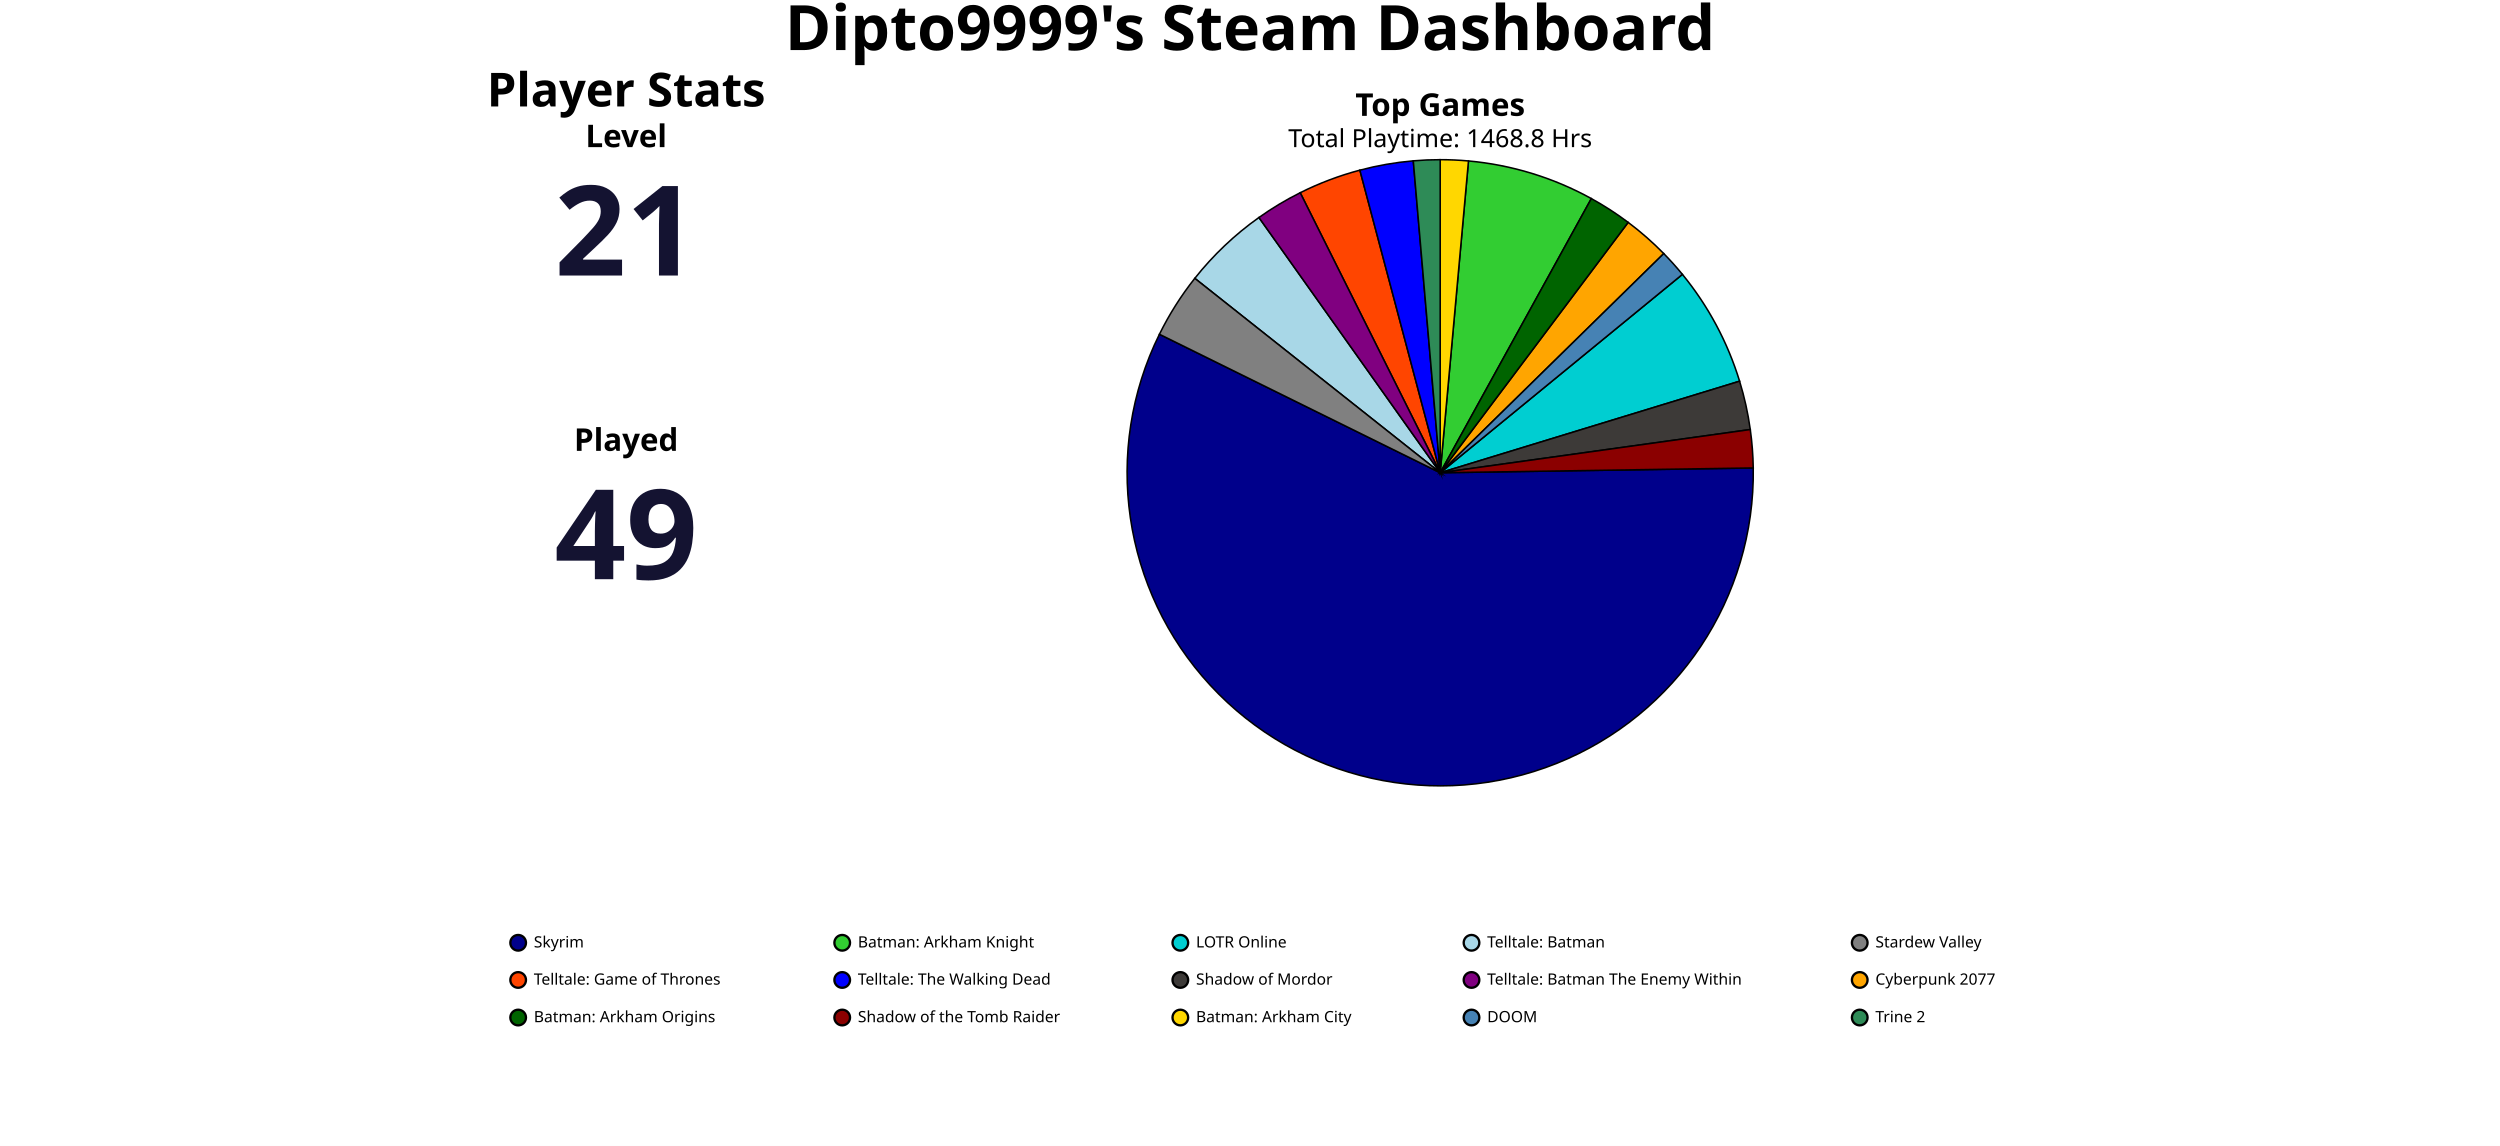
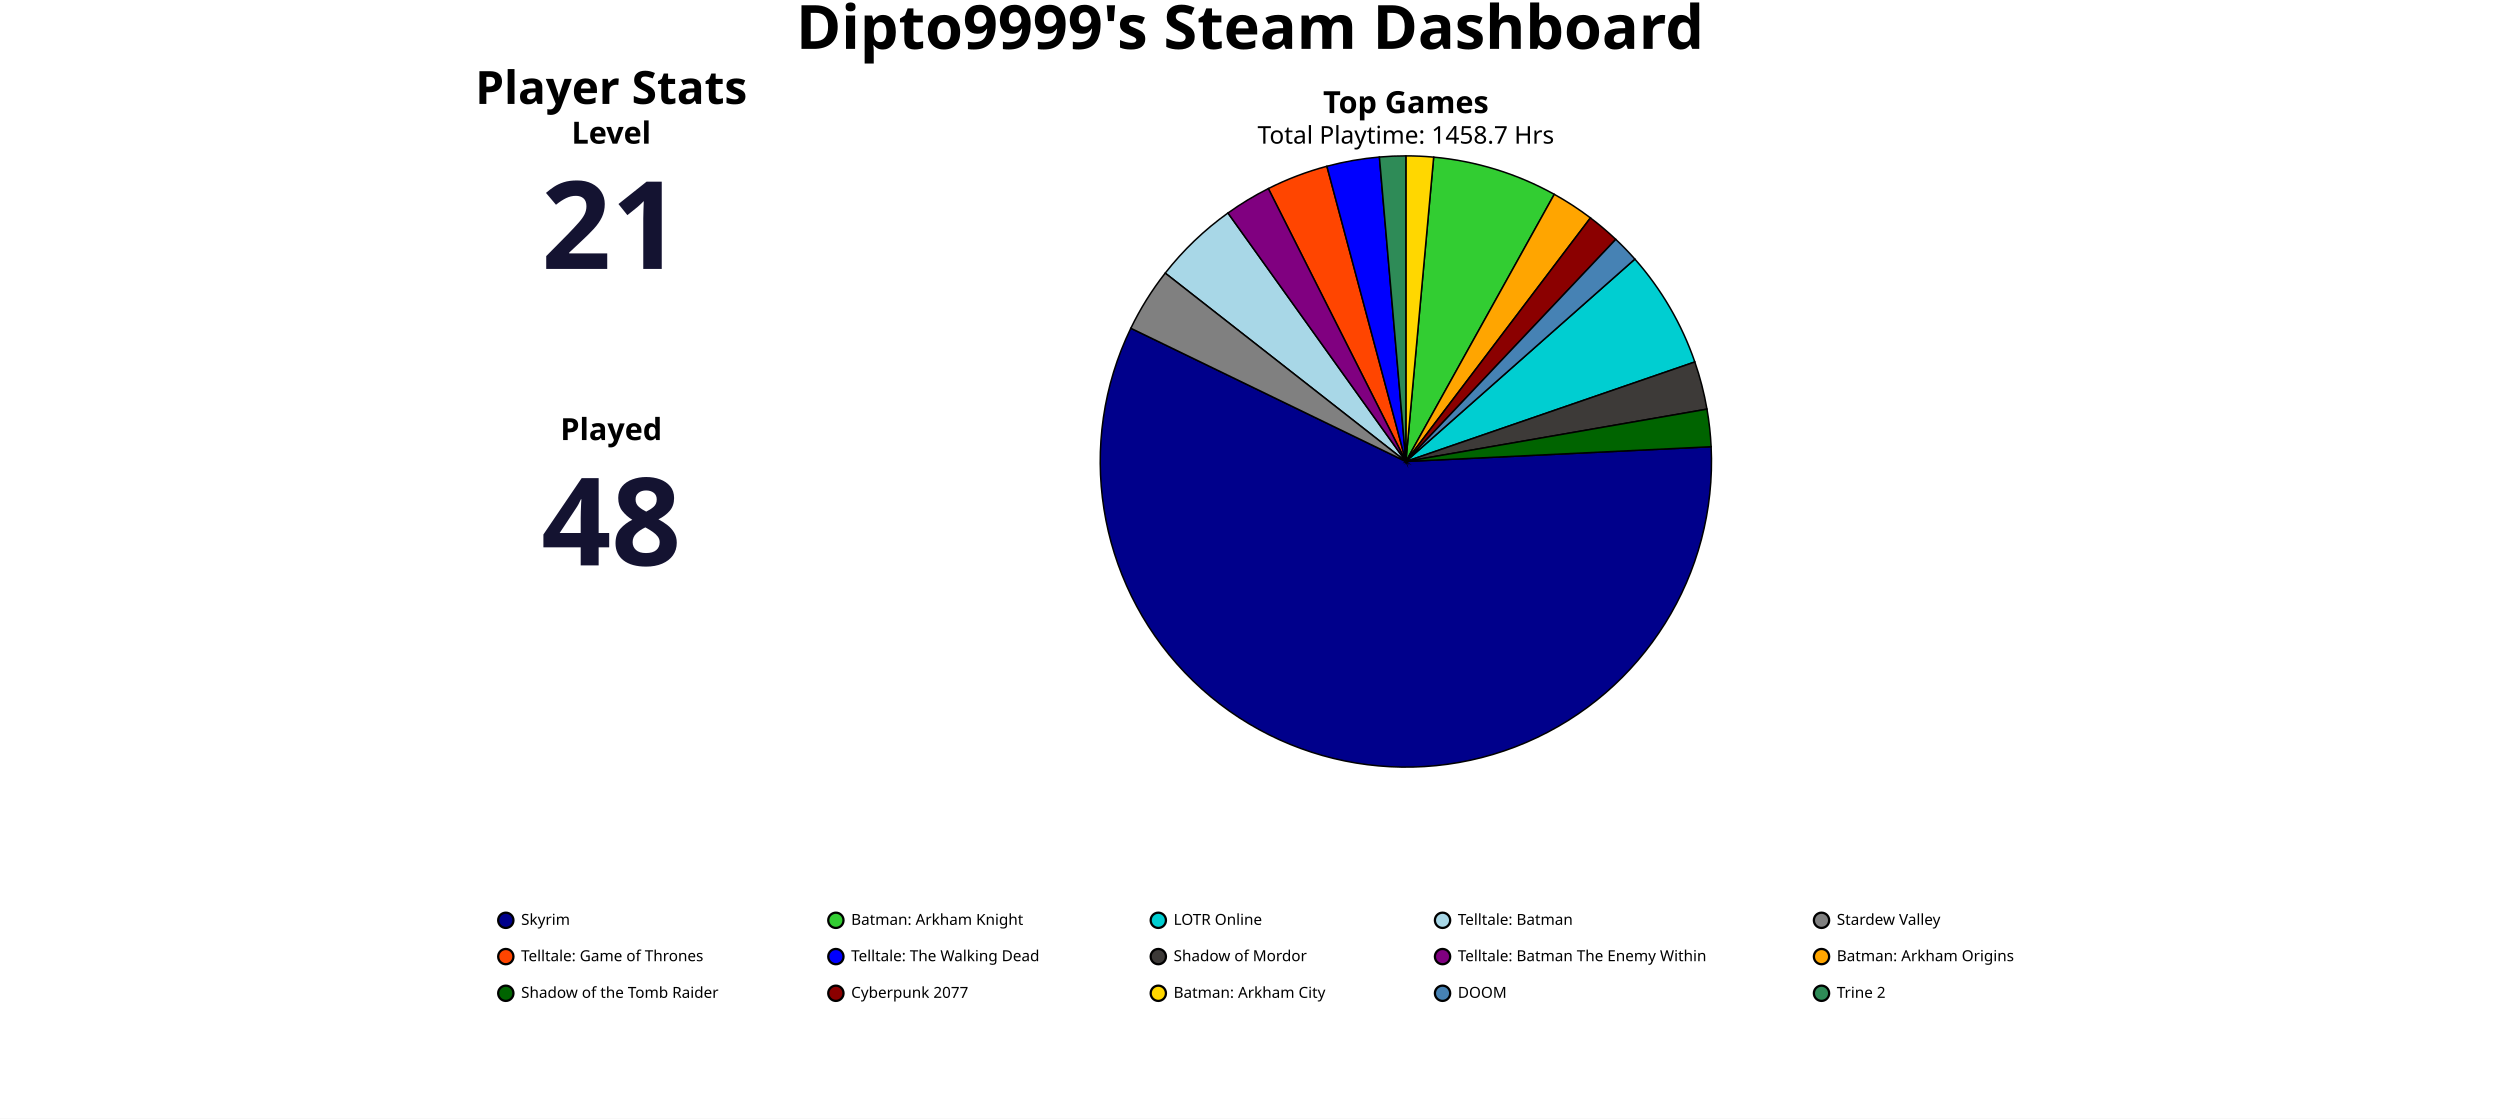
- <svg xmlns="http://www.w3.org/2000/svg" version="1.1" class="marks" width="1597" height="732" viewBox="0 0 1597 732">
-   <rect width="1597" height="732" fill="white" />
+ <svg xmlns="http://www.w3.org/2000/svg" version="1.1" class="marks" width="1636" height="732" viewBox="0 0 1636 732">
+   <rect width="1636" height="732" fill="white" />
  <g fill="none" stroke-miterlimit="10" transform="translate(250,102)">
    <g class="mark-group role-frame root" role="graphics-object" aria-roledescription="group mark container">
      <g transform="translate(0,0)">
        <path class="background" aria-hidden="true" d="M0,0h0v0h0Z" />
        <g>
          <g class="mark-group role-scope concat_0_group" role="graphics-object" aria-roledescription="group mark container">
            <g transform="translate(0,0)">
              <path class="background" aria-hidden="true" d="M0,0h0v0h0Z" />
              <g>
                <g class="mark-group role-scope concat_0_concat_0_group" role="graphics-object" aria-roledescription="group mark container">
                  <g transform="translate(0,0)">
                    <path class="background" aria-hidden="true" d="M0,0h300v150h-300Z" stroke="#ddd" stroke-opacity="0" stroke-width="1.5" />
                    <g>
                      <g class="mark-text role-mark concat_0_concat_0_marks" role="graphics-object" aria-roledescription="text mark container">
                        <text aria-label="Metric: Level; Value: 21" role="graphics-symbol" aria-roledescription="text mark" text-anchor="middle" transform="translate(150,74)" font-family="sans-serif" font-size="80px" font-weight="bold" fill="#141331">21</text>
                      </g>
                      <g class="mark-group role-title">
                        <g transform="translate(150,-24)">
                          <path class="background" aria-hidden="true" d="M0,0h0v0h0Z" pointer-events="none" />
                          <g>
                            <g class="mark-text role-title-text" role="graphics-symbol" aria-roledescription="title" aria-label="Title text 'Level'" pointer-events="none">
                              <text text-anchor="middle" transform="translate(0,16)" font-family="sans-serif" font-size="20px" font-weight="bold" fill="#000" opacity="1">Level</text>
                            </g>
                          </g>
                          <path class="foreground" aria-hidden="true" d="" pointer-events="none" display="none" />
                        </g>
                      </g>
                    </g>
                    <path class="foreground" aria-hidden="true" d="" display="none" />
                  </g>
                </g>
                <g class="mark-group role-scope concat_0_concat_1_group" role="graphics-object" aria-roledescription="group mark container">
                  <g transform="translate(0,194)">
                    <path class="background" aria-hidden="true" d="M0,0h300v150h-300Z" stroke="#ddd" stroke-opacity="0" stroke-width="1.5" />
                    <g>
                      <g class="mark-text role-mark concat_0_concat_1_marks" role="graphics-object" aria-roledescription="text mark container">
-                         <text aria-label="Metric: Played; Value: 49" role="graphics-symbol" aria-roledescription="text mark" text-anchor="middle" transform="translate(150,74)" font-family="sans-serif" font-size="80px" font-weight="bold" fill="#141331">49</text>
+                         <text aria-label="Metric: Played; Value: 48" role="graphics-symbol" aria-roledescription="text mark" text-anchor="middle" transform="translate(150,74)" font-family="sans-serif" font-size="80px" font-weight="bold" fill="#141331">48</text>
                      </g>
                      <g class="mark-group role-title">
                        <g transform="translate(150,-24)">
                          <path class="background" aria-hidden="true" d="M0,0h0v0h0Z" pointer-events="none" />
                          <g>
                            <g class="mark-text role-title-text" role="graphics-symbol" aria-roledescription="title" aria-label="Title text 'Played'" pointer-events="none">
                              <text text-anchor="middle" transform="translate(0,16)" font-family="sans-serif" font-size="20px" font-weight="bold" fill="#000" opacity="1">Played</text>
                            </g>
                          </g>
                          <path class="foreground" aria-hidden="true" d="" pointer-events="none" display="none" />
                        </g>
                      </g>
                    </g>
                    <path class="foreground" aria-hidden="true" d="" display="none" />
                  </g>
                </g>
                <g class="mark-group role-title">
                  <g transform="translate(150,-58)">
                    <path class="background" aria-hidden="true" d="M0,0h0v0h0Z" pointer-events="none" />
                    <g>
                      <g class="mark-text role-title-text" role="graphics-symbol" aria-roledescription="title" aria-label="Title text 'Player Stats'" pointer-events="none">
                        <text text-anchor="middle" transform="translate(0,24)" font-family="sans-serif" font-size="30px" font-weight="bold" fill="#000" opacity="1">Player Stats</text>
                      </g>
                    </g>
                    <path class="foreground" aria-hidden="true" d="" pointer-events="none" display="none" />
                  </g>
                </g>
              </g>
              <path class="foreground" aria-hidden="true" d="" display="none" />
            </g>
          </g>
          <g class="mark-group role-scope concat_1_group" role="graphics-object" aria-roledescription="group mark container">
            <g transform="translate(320,0)">
              <path class="background" aria-hidden="true" d="M0,0h700v400h-700Z" />
              <g>
                <g class="mark-arc role-mark concat_1_marks" role="graphics-object" aria-roledescription="arc mark container">
-                   <path aria-label="playtime_percentage: 57.55; name: Skyrim; Game: Skyrim; Time (Hrs): 845.3; Playtime (%): 57.55" role="graphics-symbol" aria-roledescription="arc mark" transform="translate(350,200)" d="M-179.364,-88.479A200,200,0,1,0,199.976,-3.078L0,0Z" fill="#00008B" stroke="black" stroke-width="1" />
-                   <path aria-label="playtime_percentage: 6.58; name: Batman: Arkham Knight; Game: Batman: Arkham Knight; Time (Hrs): 96.6; Playtime (%): 6.58" role="graphics-symbol" aria-roledescription="arc mark" transform="translate(350,200)" d="M96.553,-175.15A200,200,0,0,0,18.067,-199.182L0,0Z" fill="#32CD32" stroke="black" stroke-width="1" />
-                   <path aria-label="playtime_percentage: 6.2; name: LOTR Online; Game: LOTR Online; Time (Hrs): 91.0; Playtime (%): 6.20" role="graphics-symbol" aria-roledescription="arc mark" transform="translate(350,200)" d="M191.254,-58.496A200,200,0,0,0,154.719,-126.736L0,0Z" fill="#00CED1" stroke="black" stroke-width="1" />
-                   <path aria-label="playtime_percentage: 4.51; name: Telltale: Batman; Game: Telltale: Batman; Time (Hrs): 66.2; Playtime (%): 4.51" role="graphics-symbol" aria-roledescription="arc mark" transform="translate(350,200)" d="M-115.802,-163.064A200,200,0,0,0,-156.768,-124.192L0,0Z" fill="#A8D7E7" stroke="black" stroke-width="1" />
-                   <path aria-label="playtime_percentage: 3.37; name: Stardew Valley; Game: Stardew Valley; Time (Hrs): 49.5; Playtime (%): 3.37" role="graphics-symbol" aria-roledescription="arc mark" transform="translate(350,200)" d="M-156.768,-124.192A200,200,0,0,0,-179.364,-88.479L0,0Z" fill="#808080" stroke="black" stroke-width="1" />
-                   <path aria-label="playtime_percentage: 3.25; name: Telltale: Game of Thrones; Game: Telltale: Game of Thrones; Time (Hrs): 47.7; Playtime (%): 3.25" role="graphics-symbol" aria-roledescription="arc mark" transform="translate(350,200)" d="M-51.309,-193.307A200,200,0,0,0,-89.435,-178.889L0,0Z" fill="#FF4500" stroke="black" stroke-width="1" />
-                   <path aria-label="playtime_percentage: 2.76; name: Telltale: The Walking Dead; Game: Telltale: The Walking Dead; Time (Hrs): 40.5; Playtime (%): 2.76" role="graphics-symbol" aria-roledescription="arc mark" transform="translate(350,200)" d="M-17.191,-199.26A200,200,0,0,0,-51.309,-193.307L0,0Z" fill="#0000FF" stroke="black" stroke-width="1" />
-                   <path aria-label="playtime_percentage: 2.52; name: Shadow of Mordor; Game: Shadow of Mordor; Time (Hrs): 37.0; Playtime (%): 2.52" role="graphics-symbol" aria-roledescription="arc mark" transform="translate(350,200)" d="M198.084,-27.615A200,200,0,0,0,191.254,-58.496L0,0Z" fill="#3D3A38" stroke="black" stroke-width="1" />
-                   <path aria-label="playtime_percentage: 2.45; name: Telltale: Batman The Enemy Within; Game: Telltale: Batman The Enemy Within; Time (Hrs): 35.9; Playtime (%): 2.45" role="graphics-symbol" aria-roledescription="arc mark" transform="translate(350,200)" d="M-89.435,-178.889A200,200,0,0,0,-115.802,-163.064L0,0Z" fill="#800080" stroke="black" stroke-width="1" />
-                   <path aria-label="playtime_percentage: 2.41; name: Cyberpunk 2077; Game: Cyberpunk 2077; Time (Hrs): 35.4; Playtime (%): 2.41" role="graphics-symbol" aria-roledescription="arc mark" transform="translate(350,200)" d="M142.814,-140.015A200,200,0,0,0,120.063,-159.952L0,0Z" fill="#FFA500" stroke="black" stroke-width="1" />
-                   <path aria-label="playtime_percentage: 2.23; name: Batman: Arkham Origins; Game: Batman: Arkham Origins; Time (Hrs): 32.8; Playtime (%): 2.23" role="graphics-symbol" aria-roledescription="arc mark" transform="translate(350,200)" d="M120.063,-159.952A200,200,0,0,0,96.553,-175.15L0,0Z" fill="#006400" stroke="black" stroke-width="1" />
-                   <path aria-label="playtime_percentage: 1.96; name: Shadow of the Tomb Raider; Game: Shadow of the Tomb Raider; Time (Hrs): 28.8; Playtime (%): 1.96" role="graphics-symbol" aria-roledescription="arc mark" transform="translate(350,200)" d="M199.976,-3.078A200,200,0,0,0,198.084,-27.615L0,0Z" fill="#8B0000" stroke="black" stroke-width="1" />
-                   <path aria-label="playtime_percentage: 1.44; name: Batman: Arkham City; Game: Batman: Arkham City; Time (Hrs): 21.1; Playtime (%): 1.44" role="graphics-symbol" aria-roledescription="arc mark" transform="translate(350,200)" d="M18.067,-199.182A200,200,0,0,0,0,-200L0,0Z" fill="#FFD700" stroke="black" stroke-width="1" />
-                   <path aria-label="playtime_percentage: 1.42; name: DOOM; Game: DOOM; Time (Hrs): 20.9; Playtime (%): 1.42" role="graphics-symbol" aria-roledescription="arc mark" transform="translate(350,200)" d="M154.719,-126.736A200,200,0,0,0,142.814,-140.015L0,0Z" fill="#4682B4" stroke="black" stroke-width="1" />
-                   <path aria-label="playtime_percentage: 1.37; name: Trine 2; Game: Trine 2; Time (Hrs): 20.1; Playtime (%): 1.37" role="graphics-symbol" aria-roledescription="arc mark" transform="translate(350,200)" d="M0,-200A200,200,0,0,0,-17.191,-199.26L0,0Z" fill="#2E8B57" stroke="black" stroke-width="1" />
+                   <path aria-label="playtime_percentage: 57.95; name: Skyrim; Game: Skyrim; Time (Hrs): 845.3; Playtime (%): 57.95" role="graphics-symbol" aria-roledescription="arc mark" transform="translate(350,200)" d="M-179.991,-87.197A200,200,0,1,0,199.766,-9.672L0,0Z" fill="#00008B" stroke="black" stroke-width="1" />
+                   <path aria-label="playtime_percentage: 6.62; name: Batman: Arkham Knight; Game: Batman: Arkham Knight; Time (Hrs): 96.6; Playtime (%): 6.62" role="graphics-symbol" aria-roledescription="arc mark" transform="translate(350,200)" d="M97.121,-174.836A200,200,0,0,0,18.196,-199.171L0,0Z" fill="#32CD32" stroke="black" stroke-width="1" />
+                   <path aria-label="playtime_percentage: 6.24; name: LOTR Online; Game: LOTR Online; Time (Hrs): 91.0; Playtime (%): 6.24" role="graphics-symbol" aria-roledescription="arc mark" transform="translate(350,200)" d="M189.095,-65.14A200,200,0,0,0,149.856,-132.451L0,0Z" fill="#00CED1" stroke="black" stroke-width="1" />
+                   <path aria-label="playtime_percentage: 4.54; name: Telltale: Batman; Game: Telltale: Batman; Time (Hrs): 66.2; Playtime (%): 4.54" role="graphics-symbol" aria-roledescription="arc mark" transform="translate(350,200)" d="M-116.436,-162.612A200,200,0,0,0,-157.49,-123.275L0,0Z" fill="#A8D7E7" stroke="black" stroke-width="1" />
+                   <path aria-label="playtime_percentage: 3.39; name: Stardew Valley; Game: Stardew Valley; Time (Hrs): 49.5; Playtime (%): 3.39" role="graphics-symbol" aria-roledescription="arc mark" transform="translate(350,200)" d="M-157.49,-123.275A200,200,0,0,0,-179.991,-87.197L0,0Z" fill="#808080" stroke="black" stroke-width="1" />
+                   <path aria-label="playtime_percentage: 3.27; name: Telltale: Game of Thrones; Game: Telltale: Game of Thrones; Time (Hrs): 47.7; Playtime (%): 3.27" role="graphics-symbol" aria-roledescription="arc mark" transform="translate(350,200)" d="M-51.683,-193.207A200,200,0,0,0,-90.013,-178.599L0,0Z" fill="#FF4500" stroke="black" stroke-width="1" />
+                   <path aria-label="playtime_percentage: 2.78; name: Telltale: The Walking Dead; Game: Telltale: The Walking Dead; Time (Hrs): 40.5; Playtime (%): 2.78" role="graphics-symbol" aria-roledescription="arc mark" transform="translate(350,200)" d="M-17.32,-199.249A200,200,0,0,0,-51.683,-193.207L0,0Z" fill="#0000FF" stroke="black" stroke-width="1" />
+                   <path aria-label="playtime_percentage: 2.54; name: Shadow of Mordor; Game: Shadow of Mordor; Time (Hrs): 37.0; Playtime (%): 2.54" role="graphics-symbol" aria-roledescription="arc mark" transform="translate(350,200)" d="M197.043,-34.262A200,200,0,0,0,189.095,-65.14L0,0Z" fill="#3D3A38" stroke="black" stroke-width="1" />
+                   <path aria-label="playtime_percentage: 2.46; name: Telltale: Batman The Enemy Within; Game: Telltale: Batman The Enemy Within; Time (Hrs): 35.9; Playtime (%): 2.46" role="graphics-symbol" aria-roledescription="arc mark" transform="translate(350,200)" d="M-90.013,-178.599A200,200,0,0,0,-116.436,-162.612L0,0Z" fill="#800080" stroke="black" stroke-width="1" />
+                   <path aria-label="playtime_percentage: 2.25; name: Batman: Arkham Origins; Game: Batman: Arkham Origins; Time (Hrs): 32.8; Playtime (%): 2.25" role="graphics-symbol" aria-roledescription="arc mark" transform="translate(350,200)" d="M120.786,-159.407A200,200,0,0,0,97.121,-174.836L0,0Z" fill="#FFA500" stroke="black" stroke-width="1" />
+                   <path aria-label="playtime_percentage: 1.97; name: Shadow of the Tomb Raider; Game: Shadow of the Tomb Raider; Time (Hrs): 28.8; Playtime (%): 1.97" role="graphics-symbol" aria-roledescription="arc mark" transform="translate(350,200)" d="M199.766,-9.672A200,200,0,0,0,197.043,-34.262L0,0Z" fill="#006400" stroke="black" stroke-width="1" />
+                   <path aria-label="playtime_percentage: 1.73; name: Cyberpunk 2077; Game: Cyberpunk 2077; Time (Hrs): 25.3; Playtime (%): 1.73" role="graphics-symbol" aria-roledescription="arc mark" transform="translate(350,200)" d="M137.367,-145.363A200,200,0,0,0,120.786,-159.407L0,0Z" fill="#8B0000" stroke="black" stroke-width="1" />
+                   <path aria-label="playtime_percentage: 1.45; name: Batman: Arkham City; Game: Batman: Arkham City; Time (Hrs): 21.1; Playtime (%): 1.45" role="graphics-symbol" aria-roledescription="arc mark" transform="translate(350,200)" d="M18.196,-199.171A200,200,0,0,0,0,-200L0,0Z" fill="#FFD700" stroke="black" stroke-width="1" />
+                   <path aria-label="playtime_percentage: 1.43; name: DOOM; Game: DOOM; Time (Hrs): 20.9; Playtime (%): 1.43" role="graphics-symbol" aria-roledescription="arc mark" transform="translate(350,200)" d="M149.856,-132.451A200,200,0,0,0,137.367,-145.363L0,0Z" fill="#4682B4" stroke="black" stroke-width="1" />
+                   <path aria-label="playtime_percentage: 1.38; name: Trine 2; Game: Trine 2; Time (Hrs): 20.1; Playtime (%): 1.38" role="graphics-symbol" aria-roledescription="arc mark" transform="translate(350,200)" d="M0,-200A200,200,0,0,0,-17.32,-199.249L0,0Z" fill="#2E8B57" stroke="black" stroke-width="1" />
                </g>
                <g class="mark-group role-title">
                  <g transform="translate(350,-44)">
                    <path class="background" aria-hidden="true" d="M0,0h0v0h0Z" pointer-events="none" />
                    <g>
                      <g class="mark-text role-title-text" role="graphics-symbol" aria-roledescription="title" aria-label="Title text 'Top Games'" pointer-events="none">
                        <text text-anchor="middle" transform="translate(0,16)" font-family="sans-serif" font-size="20px" font-weight="bold" fill="#000" opacity="1">Top Games</text>
                      </g>
-                       <g class="mark-text role-title-subtitle" role="graphics-symbol" aria-roledescription="subtitle" aria-label="Subtitle text 'Total Playtime: 1468.8 Hrs'" pointer-events="none">
-                         <text text-anchor="middle" transform="translate(0,36)" font-family="sans-serif" font-size="16px" fill="#000" opacity="1">Total Playtime: 1468.8 Hrs</text>
+                       <g class="mark-text role-title-subtitle" role="graphics-symbol" aria-roledescription="subtitle" aria-label="Subtitle text 'Total Playtime: 1458.7 Hrs'" pointer-events="none">
+                         <text text-anchor="middle" transform="translate(0,36)" font-family="sans-serif" font-size="16px" fill="#000" opacity="1">Total Playtime: 1458.7 Hrs</text>
                      </g>
                    </g>
                    <path class="foreground" aria-hidden="true" d="" pointer-events="none" display="none" />
                  </g>
                </g>
              </g>
              <path class="foreground" aria-hidden="true" d="" display="none" />
            </g>
          </g>
          <g class="mark-group role-legend" role="graphics-symbol" aria-roledescription="legend" aria-label="Symbol legend for fill color with 15 values: Skyrim, Batman: Arkham Knight, LOTR Online, Telltale: Batman, Stardew Valley, ending with Trine 2">
            <g transform="translate(0,419)">
-               <path class="background" aria-hidden="true" d="M0,0h1097v211h-1097Z" pointer-events="none" />
+               <path class="background" aria-hidden="true" d="M0,0h1136v211h-1136Z" pointer-events="none" />
              <g>
                <g class="mark-group role-legend-entry">
                  <g transform="translate(75,75)">
                    <path class="background" aria-hidden="true" d="M0,0h0v0h0Z" pointer-events="none" />
                    <g>
                      <g class="mark-group role-scope" role="graphics-object" aria-roledescription="group mark container">
                        <g transform="translate(0,0.25)">
-                           <path class="background" aria-hidden="true" d="M0,0h130.316v12.5h-130.316Z" pointer-events="none" opacity="1" />
+                           <path class="background" aria-hidden="true" d="M0,0h139.223v12.5h-139.223Z" pointer-events="none" opacity="1" />
                          <g>
                            <g class="mark-symbol role-legend-symbol" pointer-events="none">
                              <path transform="translate(6,6)" d="M5,0A5,5,0,1,1,-5,0A5,5,0,1,1,5,0" fill="#00008B" stroke="black" stroke-width="1.5" opacity="1" />
                            </g>
                            <g class="mark-text role-legend-label" pointer-events="none">
                              <text text-anchor="start" transform="translate(16,9)" font-family="sans-serif" font-size="10px" fill="#000" opacity="1">Skyrim</text>
                            </g>
                          </g>
                          <path class="foreground" aria-hidden="true" d="" pointer-events="none" display="none" />
                        </g>
-                         <g transform="translate(207,0.25)">
+                         <g transform="translate(216,0.25)">
+                           <path class="background" aria-hidden="true" d="M0,0h134.394v12.5h-134.394Z" pointer-events="none" opacity="1" />
+                           <g>
+                             <g class="mark-symbol role-legend-symbol" pointer-events="none">
+                               <path transform="translate(6,6)" d="M5,0A5,5,0,1,1,-5,0A5,5,0,1,1,5,0" fill="#32CD32" stroke="black" stroke-width="1.5" opacity="1" />
+                             </g>
+                             <g class="mark-text role-legend-label" pointer-events="none">
+                               <text text-anchor="start" transform="translate(16,9)" font-family="sans-serif" font-size="10px" fill="#000" opacity="1">Batman: Arkham Knight</text>
+                             </g>
+                           </g>
+                           <path class="foreground" aria-hidden="true" d="" pointer-events="none" display="none" />
+                         </g>
+                         <g transform="translate(427,0.25)">
+                           <path class="background" aria-hidden="true" d="M0,0h109.921v12.5h-109.921Z" pointer-events="none" opacity="1" />
+                           <g>
+                             <g class="mark-symbol role-legend-symbol" pointer-events="none">
+                               <path transform="translate(6,6)" d="M5,0A5,5,0,1,1,-5,0A5,5,0,1,1,5,0" fill="#00CED1" stroke="black" stroke-width="1.5" opacity="1" />
+                             </g>
+                             <g class="mark-text role-legend-label" pointer-events="none">
+                               <text text-anchor="start" transform="translate(16,9)" font-family="sans-serif" font-size="10px" fill="#000" opacity="1">LOTR Online</text>
+                             </g>
+                           </g>
+                           <path class="foreground" aria-hidden="true" d="" pointer-events="none" display="none" />
+                         </g>
+                         <g transform="translate(613,0.25)">
+                           <path class="background" aria-hidden="true" d="M0,0h171.439v12.5h-171.439Z" pointer-events="none" opacity="1" />
+                           <g>
+                             <g class="mark-symbol role-legend-symbol" pointer-events="none">
+                               <path transform="translate(6,6)" d="M5,0A5,5,0,1,1,-5,0A5,5,0,1,1,5,0" fill="#A8D7E7" stroke="black" stroke-width="1.5" opacity="1" />
+                             </g>
+                             <g class="mark-text role-legend-label" pointer-events="none">
+                               <text text-anchor="start" transform="translate(16,9)" font-family="sans-serif" font-size="10px" fill="#000" opacity="1">Telltale: Batman</text>
+                             </g>
+                           </g>
+                           <path class="foreground" aria-hidden="true" d="" pointer-events="none" display="none" />
+                         </g>
+                         <g transform="translate(861,0.25)">
+                           <path class="background" aria-hidden="true" d="M0,0h124.374v12.5h-124.374Z" pointer-events="none" opacity="1" />
+                           <g>
+                             <g class="mark-symbol role-legend-symbol" pointer-events="none">
+                               <path transform="translate(6,6)" d="M5,0A5,5,0,1,1,-5,0A5,5,0,1,1,5,0" fill="#808080" stroke="black" stroke-width="1.5" opacity="1" />
+                             </g>
+                             <g class="mark-text role-legend-label" pointer-events="none">
+                               <text text-anchor="start" transform="translate(16,9)" font-family="sans-serif" font-size="10px" fill="#000" opacity="1">Stardew Valley</text>
+                             </g>
+                           </g>
+                           <path class="foreground" aria-hidden="true" d="" pointer-events="none" display="none" />
+                         </g>
+                         <g transform="translate(0,24)">
                          <path class="background" aria-hidden="true" d="M0,0h139.223v12.5h-139.223Z" pointer-events="none" opacity="1" />
                          <g>
                            <g class="mark-symbol role-legend-symbol" pointer-events="none">
-                               <path transform="translate(6,6)" d="M5,0A5,5,0,1,1,-5,0A5,5,0,1,1,5,0" fill="#32CD32" stroke="black" stroke-width="1.5" opacity="1" />
-                             </g>
-                             <g class="mark-text role-legend-label" pointer-events="none">
-                               <text text-anchor="start" transform="translate(16,9)" font-family="sans-serif" font-size="10px" fill="#000" opacity="1">Batman: Arkham Knight</text>
-                             </g>
-                           </g>
-                           <path class="foreground" aria-hidden="true" d="" pointer-events="none" display="none" />
-                         </g>
-                         <g transform="translate(423,0.25)">
+                               <path transform="translate(6,6)" d="M5,0A5,5,0,1,1,-5,0A5,5,0,1,1,5,0" fill="#FF4500" stroke="black" stroke-width="1.5" opacity="1" />
+                             </g>
+                             <g class="mark-text role-legend-label" pointer-events="none">
+                               <text text-anchor="start" transform="translate(16,9)" font-family="sans-serif" font-size="10px" fill="#000" opacity="1">Telltale: Game of Thrones</text>
+                             </g>
+                           </g>
+                           <path class="foreground" aria-hidden="true" d="" pointer-events="none" display="none" />
+                         </g>
+                         <g transform="translate(216,24)">
+                           <path class="background" aria-hidden="true" d="M0,0h134.394v12.5h-134.394Z" pointer-events="none" opacity="1" />
+                           <g>
+                             <g class="mark-symbol role-legend-symbol" pointer-events="none">
+                               <path transform="translate(6,6)" d="M5,0A5,5,0,1,1,-5,0A5,5,0,1,1,5,0" fill="#0000FF" stroke="black" stroke-width="1.5" opacity="1" />
+                             </g>
+                             <g class="mark-text role-legend-label" pointer-events="none">
+                               <text text-anchor="start" transform="translate(16,9)" font-family="sans-serif" font-size="10px" fill="#000" opacity="1">Telltale: The Walking Dead</text>
+                             </g>
+                           </g>
+                           <path class="foreground" aria-hidden="true" d="" pointer-events="none" display="none" />
+                         </g>
+                         <g transform="translate(427,24)">
                          <path class="background" aria-hidden="true" d="M0,0h109.921v12.5h-109.921Z" pointer-events="none" opacity="1" />
                          <g>
                            <g class="mark-symbol role-legend-symbol" pointer-events="none">
-                               <path transform="translate(6,6)" d="M5,0A5,5,0,1,1,-5,0A5,5,0,1,1,5,0" fill="#00CED1" stroke="black" stroke-width="1.5" opacity="1" />
-                             </g>
-                             <g class="mark-text role-legend-label" pointer-events="none">
-                               <text text-anchor="start" transform="translate(16,9)" font-family="sans-serif" font-size="10px" fill="#000" opacity="1">LOTR Online</text>
-                             </g>
-                           </g>
-                           <path class="foreground" aria-hidden="true" d="" pointer-events="none" display="none" />
-                         </g>
-                         <g transform="translate(609,0.25)">
+                               <path transform="translate(6,6)" d="M5,0A5,5,0,1,1,-5,0A5,5,0,1,1,5,0" fill="#3D3A38" stroke="black" stroke-width="1.5" opacity="1" />
+                             </g>
+                             <g class="mark-text role-legend-label" pointer-events="none">
+                               <text text-anchor="start" transform="translate(16,9)" font-family="sans-serif" font-size="10px" fill="#000" opacity="1">Shadow of Mordor</text>
+                             </g>
+                           </g>
+                           <path class="foreground" aria-hidden="true" d="" pointer-events="none" display="none" />
+                         </g>
+                         <g transform="translate(613,24)">
                          <path class="background" aria-hidden="true" d="M0,0h171.439v12.5h-171.439Z" pointer-events="none" opacity="1" />
                          <g>
                            <g class="mark-symbol role-legend-symbol" pointer-events="none">
-                               <path transform="translate(6,6)" d="M5,0A5,5,0,1,1,-5,0A5,5,0,1,1,5,0" fill="#A8D7E7" stroke="black" stroke-width="1.5" opacity="1" />
-                             </g>
-                             <g class="mark-text role-legend-label" pointer-events="none">
-                               <text text-anchor="start" transform="translate(16,9)" font-family="sans-serif" font-size="10px" fill="#000" opacity="1">Telltale: Batman</text>
-                             </g>
-                           </g>
-                           <path class="foreground" aria-hidden="true" d="" pointer-events="none" display="none" />
-                         </g>
-                         <g transform="translate(857,0.25)">
-                           <path class="background" aria-hidden="true" d="M0,0h89.384v12.5h-89.384Z" pointer-events="none" opacity="1" />
-                           <g>
-                             <g class="mark-symbol role-legend-symbol" pointer-events="none">
-                               <path transform="translate(6,6)" d="M5,0A5,5,0,1,1,-5,0A5,5,0,1,1,5,0" fill="#808080" stroke="black" stroke-width="1.5" opacity="1" />
-                             </g>
-                             <g class="mark-text role-legend-label" pointer-events="none">
-                               <text text-anchor="start" transform="translate(16,9)" font-family="sans-serif" font-size="10px" fill="#000" opacity="1">Stardew Valley</text>
-                             </g>
-                           </g>
-                           <path class="foreground" aria-hidden="true" d="" pointer-events="none" display="none" />
-                         </g>
-                         <g transform="translate(0,24)">
-                           <path class="background" aria-hidden="true" d="M0,0h130.316v12.5h-130.316Z" pointer-events="none" opacity="1" />
-                           <g>
-                             <g class="mark-symbol role-legend-symbol" pointer-events="none">
-                               <path transform="translate(6,6)" d="M5,0A5,5,0,1,1,-5,0A5,5,0,1,1,5,0" fill="#FF4500" stroke="black" stroke-width="1.5" opacity="1" />
-                             </g>
-                             <g class="mark-text role-legend-label" pointer-events="none">
-                               <text text-anchor="start" transform="translate(16,9)" font-family="sans-serif" font-size="10px" fill="#000" opacity="1">Telltale: Game of Thrones</text>
-                             </g>
-                           </g>
-                           <path class="foreground" aria-hidden="true" d="" pointer-events="none" display="none" />
-                         </g>
-                         <g transform="translate(207,24)">
+                               <path transform="translate(6,6)" d="M5,0A5,5,0,1,1,-5,0A5,5,0,1,1,5,0" fill="#800080" stroke="black" stroke-width="1.5" opacity="1" />
+                             </g>
+                             <g class="mark-text role-legend-label" pointer-events="none">
+                               <text text-anchor="start" transform="translate(16,9)" font-family="sans-serif" font-size="10px" fill="#000" opacity="1">Telltale: Batman The Enemy Within</text>
+                             </g>
+                           </g>
+                           <path class="foreground" aria-hidden="true" d="" pointer-events="none" display="none" />
+                         </g>
+                         <g transform="translate(861,24)">
+                           <path class="background" aria-hidden="true" d="M0,0h124.374v12.5h-124.374Z" pointer-events="none" opacity="1" />
+                           <g>
+                             <g class="mark-symbol role-legend-symbol" pointer-events="none">
+                               <path transform="translate(6,6)" d="M5,0A5,5,0,1,1,-5,0A5,5,0,1,1,5,0" fill="#FFA500" stroke="black" stroke-width="1.5" opacity="1" />
+                             </g>
+                             <g class="mark-text role-legend-label" pointer-events="none">
+                               <text text-anchor="start" transform="translate(16,9)" font-family="sans-serif" font-size="10px" fill="#000" opacity="1">Batman: Arkham Origins</text>
+                             </g>
+                           </g>
+                           <path class="foreground" aria-hidden="true" d="" pointer-events="none" display="none" />
+                         </g>
+                         <g transform="translate(0,48)">
                          <path class="background" aria-hidden="true" d="M0,0h139.223v12.5h-139.223Z" pointer-events="none" opacity="1" />
                          <g>
                            <g class="mark-symbol role-legend-symbol" pointer-events="none">
-                               <path transform="translate(6,6)" d="M5,0A5,5,0,1,1,-5,0A5,5,0,1,1,5,0" fill="#0000FF" stroke="black" stroke-width="1.5" opacity="1" />
-                             </g>
-                             <g class="mark-text role-legend-label" pointer-events="none">
-                               <text text-anchor="start" transform="translate(16,9)" font-family="sans-serif" font-size="10px" fill="#000" opacity="1">Telltale: The Walking Dead</text>
-                             </g>
-                           </g>
-                           <path class="foreground" aria-hidden="true" d="" pointer-events="none" display="none" />
-                         </g>
-                         <g transform="translate(423,24)">
+                               <path transform="translate(6,6)" d="M5,0A5,5,0,1,1,-5,0A5,5,0,1,1,5,0" fill="#006400" stroke="black" stroke-width="1.5" opacity="1" />
+                             </g>
+                             <g class="mark-text role-legend-label" pointer-events="none">
+                               <text text-anchor="start" transform="translate(16,9)" font-family="sans-serif" font-size="10px" fill="#000" opacity="1">Shadow of the Tomb Raider</text>
+                             </g>
+                           </g>
+                           <path class="foreground" aria-hidden="true" d="" pointer-events="none" display="none" />
+                         </g>
+                         <g transform="translate(216,48)">
+                           <path class="background" aria-hidden="true" d="M0,0h134.394v12.5h-134.394Z" pointer-events="none" opacity="1" />
+                           <g>
+                             <g class="mark-symbol role-legend-symbol" pointer-events="none">
+                               <path transform="translate(6,6)" d="M5,0A5,5,0,1,1,-5,0A5,5,0,1,1,5,0" fill="#8B0000" stroke="black" stroke-width="1.5" opacity="1" />
+                             </g>
+                             <g class="mark-text role-legend-label" pointer-events="none">
+                               <text text-anchor="start" transform="translate(16,9)" font-family="sans-serif" font-size="10px" fill="#000" opacity="1">Cyberpunk 2077</text>
+                             </g>
+                           </g>
+                           <path class="foreground" aria-hidden="true" d="" pointer-events="none" display="none" />
+                         </g>
+                         <g transform="translate(427,48)">
                          <path class="background" aria-hidden="true" d="M0,0h109.921v12.5h-109.921Z" pointer-events="none" opacity="1" />
                          <g>
                            <g class="mark-symbol role-legend-symbol" pointer-events="none">
-                               <path transform="translate(6,6)" d="M5,0A5,5,0,1,1,-5,0A5,5,0,1,1,5,0" fill="#3D3A38" stroke="black" stroke-width="1.5" opacity="1" />
-                             </g>
-                             <g class="mark-text role-legend-label" pointer-events="none">
-                               <text text-anchor="start" transform="translate(16,9)" font-family="sans-serif" font-size="10px" fill="#000" opacity="1">Shadow of Mordor</text>
-                             </g>
-                           </g>
-                           <path class="foreground" aria-hidden="true" d="" pointer-events="none" display="none" />
-                         </g>
-                         <g transform="translate(609,24)">
+                               <path transform="translate(6,6)" d="M5,0A5,5,0,1,1,-5,0A5,5,0,1,1,5,0" fill="#FFD700" stroke="black" stroke-width="1.5" opacity="1" />
+                             </g>
+                             <g class="mark-text role-legend-label" pointer-events="none">
+                               <text text-anchor="start" transform="translate(16,9)" font-family="sans-serif" font-size="10px" fill="#000" opacity="1">Batman: Arkham City</text>
+                             </g>
+                           </g>
+                           <path class="foreground" aria-hidden="true" d="" pointer-events="none" display="none" />
+                         </g>
+                         <g transform="translate(613,48)">
                          <path class="background" aria-hidden="true" d="M0,0h171.439v12.5h-171.439Z" pointer-events="none" opacity="1" />
                          <g>
                            <g class="mark-symbol role-legend-symbol" pointer-events="none">
-                               <path transform="translate(6,6)" d="M5,0A5,5,0,1,1,-5,0A5,5,0,1,1,5,0" fill="#800080" stroke="black" stroke-width="1.5" opacity="1" />
-                             </g>
-                             <g class="mark-text role-legend-label" pointer-events="none">
-                               <text text-anchor="start" transform="translate(16,9)" font-family="sans-serif" font-size="10px" fill="#000" opacity="1">Telltale: Batman The Enemy Within</text>
-                             </g>
-                           </g>
-                           <path class="foreground" aria-hidden="true" d="" pointer-events="none" display="none" />
-                         </g>
-                         <g transform="translate(857,24)">
-                           <path class="background" aria-hidden="true" d="M0,0h89.384v12.5h-89.384Z" pointer-events="none" opacity="1" />
-                           <g>
-                             <g class="mark-symbol role-legend-symbol" pointer-events="none">
-                               <path transform="translate(6,6)" d="M5,0A5,5,0,1,1,-5,0A5,5,0,1,1,5,0" fill="#FFA500" stroke="black" stroke-width="1.5" opacity="1" />
-                             </g>
-                             <g class="mark-text role-legend-label" pointer-events="none">
-                               <text text-anchor="start" transform="translate(16,9)" font-family="sans-serif" font-size="10px" fill="#000" opacity="1">Cyberpunk 2077</text>
-                             </g>
-                           </g>
-                           <path class="foreground" aria-hidden="true" d="" pointer-events="none" display="none" />
-                         </g>
-                         <g transform="translate(0,48)">
-                           <path class="background" aria-hidden="true" d="M0,0h130.316v12.5h-130.316Z" pointer-events="none" opacity="1" />
-                           <g>
-                             <g class="mark-symbol role-legend-symbol" pointer-events="none">
-                               <path transform="translate(6,6)" d="M5,0A5,5,0,1,1,-5,0A5,5,0,1,1,5,0" fill="#006400" stroke="black" stroke-width="1.5" opacity="1" />
-                             </g>
-                             <g class="mark-text role-legend-label" pointer-events="none">
-                               <text text-anchor="start" transform="translate(16,9)" font-family="sans-serif" font-size="10px" fill="#000" opacity="1">Batman: Arkham Origins</text>
-                             </g>
-                           </g>
-                           <path class="foreground" aria-hidden="true" d="" pointer-events="none" display="none" />
-                         </g>
-                         <g transform="translate(207,48)">
-                           <path class="background" aria-hidden="true" d="M0,0h139.223v12.5h-139.223Z" pointer-events="none" opacity="1" />
-                           <g>
-                             <g class="mark-symbol role-legend-symbol" pointer-events="none">
-                               <path transform="translate(6,6)" d="M5,0A5,5,0,1,1,-5,0A5,5,0,1,1,5,0" fill="#8B0000" stroke="black" stroke-width="1.5" opacity="1" />
-                             </g>
-                             <g class="mark-text role-legend-label" pointer-events="none">
-                               <text text-anchor="start" transform="translate(16,9)" font-family="sans-serif" font-size="10px" fill="#000" opacity="1">Shadow of the Tomb Raider</text>
-                             </g>
-                           </g>
-                           <path class="foreground" aria-hidden="true" d="" pointer-events="none" display="none" />
-                         </g>
-                         <g transform="translate(423,48)">
-                           <path class="background" aria-hidden="true" d="M0,0h109.921v12.5h-109.921Z" pointer-events="none" opacity="1" />
-                           <g>
-                             <g class="mark-symbol role-legend-symbol" pointer-events="none">
-                               <path transform="translate(6,6)" d="M5,0A5,5,0,1,1,-5,0A5,5,0,1,1,5,0" fill="#FFD700" stroke="black" stroke-width="1.5" opacity="1" />
-                             </g>
-                             <g class="mark-text role-legend-label" pointer-events="none">
-                               <text text-anchor="start" transform="translate(16,9)" font-family="sans-serif" font-size="10px" fill="#000" opacity="1">Batman: Arkham City</text>
-                             </g>
-                           </g>
-                           <path class="foreground" aria-hidden="true" d="" pointer-events="none" display="none" />
-                         </g>
-                         <g transform="translate(609,48)">
-                           <path class="background" aria-hidden="true" d="M0,0h171.439v12.5h-171.439Z" pointer-events="none" opacity="1" />
-                           <g>
-                             <g class="mark-symbol role-legend-symbol" pointer-events="none">
                              <path transform="translate(6,6)" d="M5,0A5,5,0,1,1,-5,0A5,5,0,1,1,5,0" fill="#4682B4" stroke="black" stroke-width="1.5" opacity="1" />
                            </g>
                            <g class="mark-text role-legend-label" pointer-events="none">
                              <text text-anchor="start" transform="translate(16,9)" font-family="sans-serif" font-size="10px" fill="#000" opacity="1">DOOM</text>
                            </g>
                          </g>
                          <path class="foreground" aria-hidden="true" d="" pointer-events="none" display="none" />
                        </g>
-                         <g transform="translate(857,48)">
-                           <path class="background" aria-hidden="true" d="M0,0h89.384v12.5h-89.384Z" pointer-events="none" opacity="1" />
+                         <g transform="translate(861,48)">
+                           <path class="background" aria-hidden="true" d="M0,0h124.374v12.5h-124.374Z" pointer-events="none" opacity="1" />
                          <g>
                            <g class="mark-symbol role-legend-symbol" pointer-events="none">
                              <path transform="translate(6,6)" d="M5,0A5,5,0,1,1,-5,0A5,5,0,1,1,5,0" fill="#2E8B57" stroke="black" stroke-width="1.5" opacity="1" />
                            </g>
                            <g class="mark-text role-legend-label" pointer-events="none">
                              <text text-anchor="start" transform="translate(16,9)" font-family="sans-serif" font-size="10px" fill="#000" opacity="1">Trine 2</text>
                            </g>
                          </g>
                          <path class="foreground" aria-hidden="true" d="" pointer-events="none" display="none" />
                        </g>
                      </g>
                    </g>
                    <path class="foreground" aria-hidden="true" d="" pointer-events="none" display="none" />
                  </g>
                </g>
              </g>
              <path class="foreground" aria-hidden="true" d="" pointer-events="none" display="none" />
            </g>
          </g>
          <g class="mark-group role-title">
-             <g transform="translate(548.5,-102)">
+             <g transform="translate(568,-102)">
              <path class="background" aria-hidden="true" d="M0,0h0v0h0Z" pointer-events="none" />
              <g>
                <g class="mark-text role-title-text" role="graphics-symbol" aria-roledescription="title" aria-label="Title text 'Dipto9999's Steam Dashboard'" pointer-events="none">
                  <text text-anchor="middle" transform="translate(0,32)" font-family="sans-serif" font-size="40px" font-weight="bold" fill="#000" opacity="1">Dipto9999's Steam Dashboard</text>
                </g>
              </g>
              <path class="foreground" aria-hidden="true" d="" pointer-events="none" display="none" />
            </g>
          </g>
        </g>
        <path class="foreground" aria-hidden="true" d="" display="none" />
      </g>
    </g>
  </g>
</svg>
